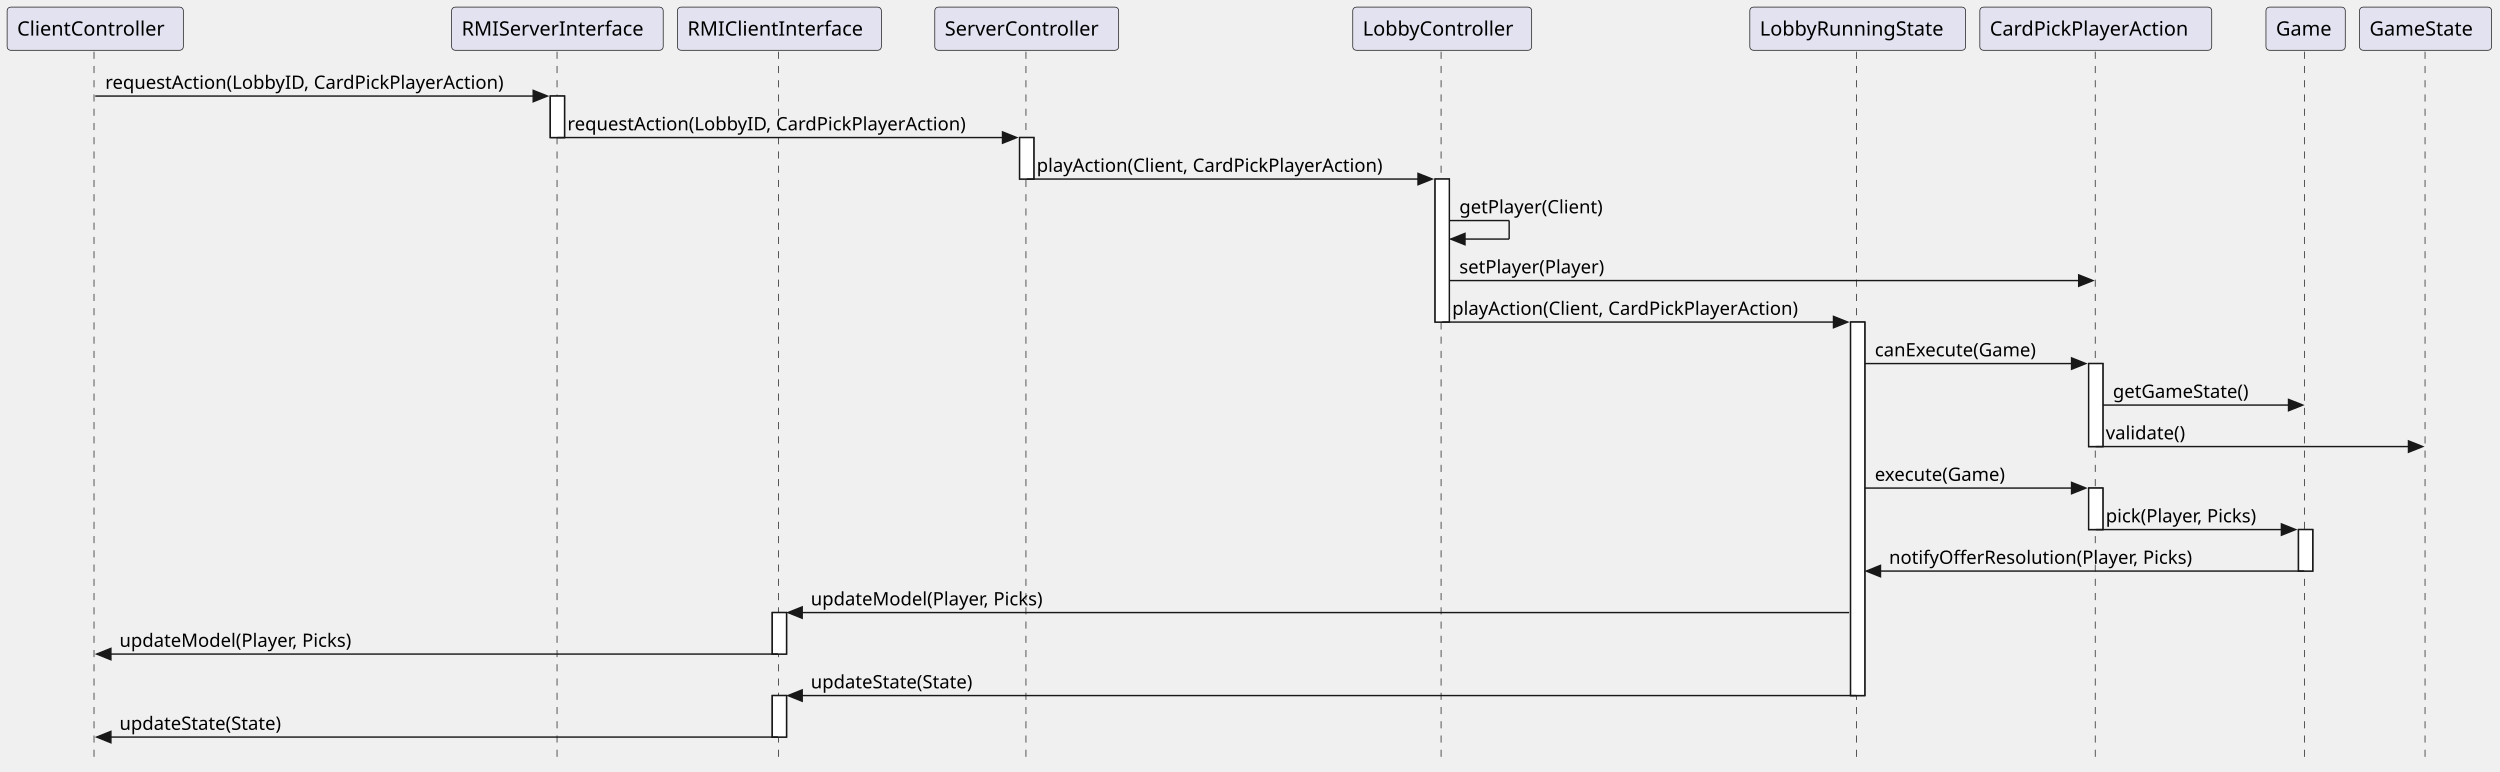
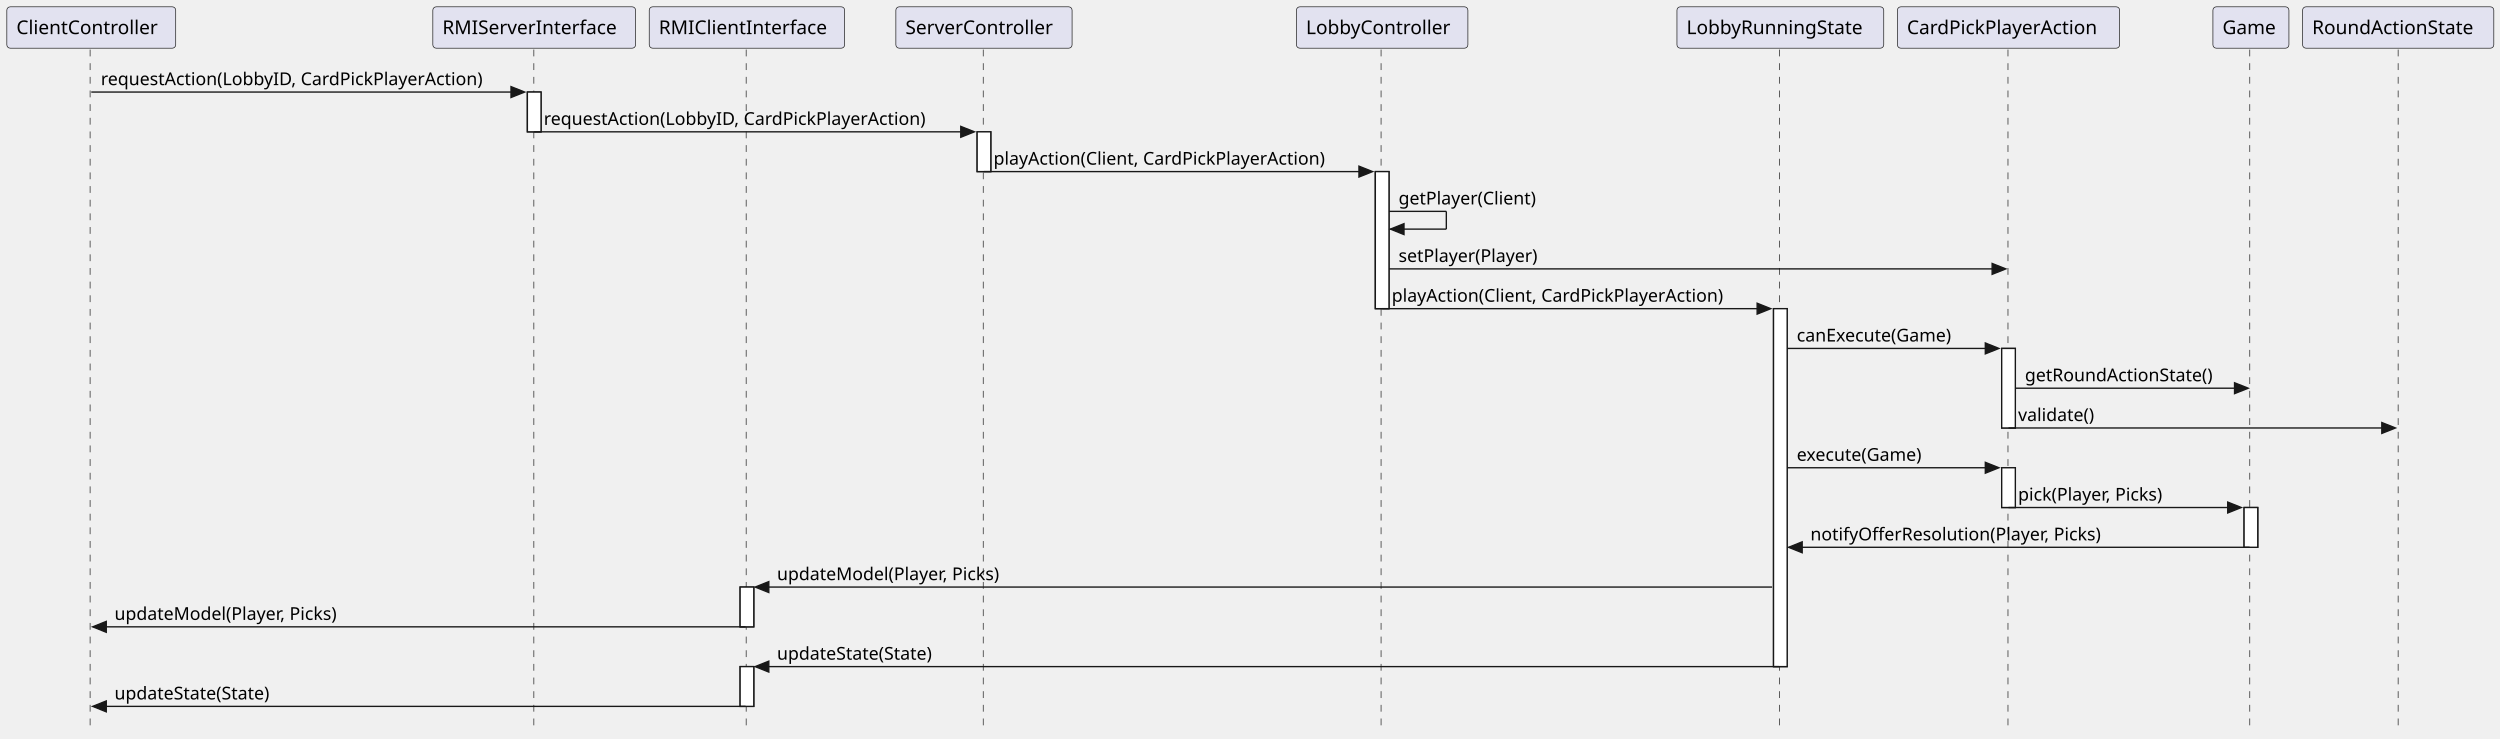
- <svg xmlns="http://www.w3.org/2000/svg" contentStyleType="text/css" data-diagram-type="SEQUENCE" height="433.6px" preserveAspectRatio="none" style="width:1404px;height:433px;background:#FFFFFF;" version="1.1" viewBox="0 0 1404 433" width="1404px" zoomAndPan="magnify">
+ <svg xmlns="http://www.w3.org/2000/svg" contentStyleType="text/css" data-diagram-type="SEQUENCE" height="433.6px" preserveAspectRatio="none" style="width:1465px;height:433px;background:#FFFFFF;" version="1.1" viewBox="0 0 1465 433" width="1465.6px" zoomAndPan="magnify">
  <defs />
  <g>
    <g>
      <rect fill="#FFFFFF" height="23.306" style="stroke:#181818;stroke-width:0.8;" width="8" x="309.044" y="53.944" />
    </g>
    <g>
      <rect fill="#FFFFFF" height="23.306" style="stroke:#181818;stroke-width:0.8;" width="8" x="433.712" y="344.019" />
    </g>
    <g>
      <rect fill="#FFFFFF" height="23.306" style="stroke:#181818;stroke-width:0.8;" width="8" x="433.712" y="390.631" />
    </g>
    <g>
      <rect fill="#FFFFFF" height="23.306" style="stroke:#181818;stroke-width:0.8;" width="8" x="572.607" y="77.25" />
    </g>
    <g>
      <rect fill="#FFFFFF" height="80.319" style="stroke:#181818;stroke-width:0.8;" width="8" x="805.945" y="100.556" />
    </g>
    <g>
      <rect fill="#FFFFFF" height="209.756" style="stroke:#181818;stroke-width:0.8;" width="8" x="1039.283" y="180.875" />
    </g>
    <g>
      <rect fill="#FFFFFF" height="46.612" style="stroke:#181818;stroke-width:0.8;" width="8" x="1172.99" y="204.181" />
    </g>
    <g>
      <rect fill="#FFFFFF" height="23.306" style="stroke:#181818;stroke-width:0.8;" width="8" x="1172.99" y="274.1" />
    </g>
    <g>
-       <rect fill="#FFFFFF" height="23.306" style="stroke:#181818;stroke-width:0.8;" width="8" x="1290.831" y="297.406" />
+       <rect fill="#FFFFFF" height="23.306" style="stroke:#181818;stroke-width:0.8;" width="8" x="1315.039" y="297.406" />
    </g>
    <g class="participant-lifeline" data-entity-uid="part1" data-qualified-name="ClientController" id="part1-lifeline">
      <g>
        <rect fill="#000000" fill-opacity="0" height="399.3" width="6.4" x="50.281" y="29.038" />
        <line style="stroke:#181818;stroke-width:0.4;stroke-dasharray:4,4;" x1="52.8" x2="52.8" y1="29.038" y2="428.337" />
      </g>
    </g>
    <g class="participant-lifeline" data-entity-uid="part2" data-qualified-name="RMIServerInterface" id="part2-lifeline">
      <g>
        <rect fill="#000000" fill-opacity="0" height="399.3" width="6.4" x="309.844" y="29.038" />
        <line style="stroke:#181818;stroke-width:0.4;stroke-dasharray:4,4;" x1="312.834" x2="312.834" y1="29.038" y2="428.337" />
      </g>
    </g>
    <g class="participant-lifeline" data-entity-uid="part3" data-qualified-name="RMIClientInterface" id="part3-lifeline">
      <g>
        <rect fill="#000000" fill-opacity="0" height="399.3" width="6.4" x="434.512" y="29.038" />
        <line style="stroke:#181818;stroke-width:0.4;stroke-dasharray:4,4;" x1="437.254" x2="437.254" y1="29.038" y2="428.337" />
      </g>
    </g>
    <g class="participant-lifeline" data-entity-uid="part4" data-qualified-name="ServerController" id="part4-lifeline">
      <g>
        <rect fill="#000000" fill-opacity="0" height="399.3" width="6.4" x="573.407" y="29.038" />
        <line style="stroke:#181818;stroke-width:0.4;stroke-dasharray:4,4;" x1="576.174" x2="576.174" y1="29.038" y2="428.337" />
      </g>
    </g>
    <g class="participant-lifeline" data-entity-uid="part5" data-qualified-name="LobbyController" id="part5-lifeline">
      <g>
        <rect fill="#000000" fill-opacity="0" height="399.3" width="6.4" x="806.745" y="29.038" />
        <line style="stroke:#181818;stroke-width:0.4;stroke-dasharray:4,4;" x1="809.306" x2="809.306" y1="29.038" y2="428.337" />
      </g>
    </g>
    <g class="participant-lifeline" data-entity-uid="part6" data-qualified-name="LobbyRunningState" id="part6-lifeline">
      <g>
        <rect fill="#000000" fill-opacity="0" height="399.3" width="6.4" x="1040.083" y="29.038" />
        <line style="stroke:#181818;stroke-width:0.4;stroke-dasharray:4,4;" x1="1042.692" x2="1042.692" y1="29.038" y2="428.337" />
      </g>
    </g>
    <g class="participant-lifeline" data-entity-uid="part7" data-qualified-name="CardPickPlayerAction" id="part7-lifeline">
      <g>
        <rect fill="#000000" fill-opacity="0" height="399.3" width="6.4" x="1173.79" y="29.038" />
        <line style="stroke:#181818;stroke-width:0.4;stroke-dasharray:4,4;" x1="1176.674" x2="1176.674" y1="29.038" y2="428.337" />
      </g>
    </g>
    <g class="participant-lifeline" data-entity-uid="part8" data-qualified-name="Game" id="part8-lifeline">
      <g>
-         <rect fill="#000000" fill-opacity="0" height="399.3" width="6.4" x="1291.631" y="29.038" />
-         <line style="stroke:#181818;stroke-width:0.4;stroke-dasharray:4,4;" x1="1294.16" x2="1294.16" y1="29.038" y2="428.337" />
-       </g>
-     </g>
-     <g class="participant-lifeline" data-entity-uid="part9" data-qualified-name="GameState" id="part9-lifeline">
-       <g>
-         <rect fill="#000000" fill-opacity="0" height="399.3" width="6.4" x="1358.997" y="29.038" />
-         <line style="stroke:#181818;stroke-width:0.4;stroke-dasharray:4,4;" x1="1361.903" x2="1361.903" y1="29.038" y2="428.337" />
+         <rect fill="#000000" fill-opacity="0" height="399.3" width="6.4" x="1315.839" y="29.038" />
+         <line style="stroke:#181818;stroke-width:0.4;stroke-dasharray:4,4;" x1="1318.367" x2="1318.367" y1="29.038" y2="428.337" />
+       </g>
+     </g>
+     <g class="participant-lifeline" data-entity-uid="part9" data-qualified-name="RoundActionState" id="part9-lifeline">
+       <g>
+         <rect fill="#000000" fill-opacity="0" height="399.3" width="6.4" x="1402.14" y="29.038" />
+         <line style="stroke:#181818;stroke-width:0.4;stroke-dasharray:4,4;" x1="1405.31" x2="1405.31" y1="29.038" y2="428.337" />
      </g>
    </g>
    <g class="participant participant-head" data-entity-uid="part1" data-qualified-name="ClientController" id="part1-head">
      <rect fill="#E2E2F0" height="24.238" rx="2" ry="2" style="stroke:#181818;stroke-width:0.4;" width="98.963" x="4" y="4" />
      <text fill="#000000" font-family="sans-serif" font-size="11.2" lengthAdjust="spacing" textLength="87.763" x="9.6" y="19.996">ClientController</text>
    </g>
    <g class="participant participant-head" data-entity-uid="part2" data-qualified-name="RMIServerInterface" id="part2-head">
      <rect fill="#E2E2F0" height="24.238" rx="2" ry="2" style="stroke:#181818;stroke-width:0.4;" width="118.82" x="253.634" y="4" />
      <text fill="#000000" font-family="sans-serif" font-size="11.2" lengthAdjust="spacing" textLength="107.62" x="259.234" y="19.996">RMIServerInterface</text>
    </g>
    <g class="participant participant-head" data-entity-uid="part3" data-qualified-name="RMIClientInterface" id="part3-head">
      <rect fill="#E2E2F0" height="24.238" rx="2" ry="2" style="stroke:#181818;stroke-width:0.4;" width="114.516" x="380.454" y="4" />
      <text fill="#000000" font-family="sans-serif" font-size="11.2" lengthAdjust="spacing" textLength="103.316" x="386.054" y="19.996">RMIClientInterface</text>
    </g>
    <g class="participant participant-head" data-entity-uid="part4" data-qualified-name="ServerController" id="part4-head">
      <rect fill="#E2E2F0" height="24.238" rx="2" ry="2" style="stroke:#181818;stroke-width:0.4;" width="103.266" x="524.974" y="4" />
      <text fill="#000000" font-family="sans-serif" font-size="11.2" lengthAdjust="spacing" textLength="92.066" x="530.574" y="19.996">ServerController</text>
    </g>
    <g class="participant participant-head" data-entity-uid="part5" data-qualified-name="LobbyController" id="part5-head">
      <rect fill="#E2E2F0" height="24.238" rx="2" ry="2" style="stroke:#181818;stroke-width:0.4;" width="100.477" x="759.706" y="4" />
      <text fill="#000000" font-family="sans-serif" font-size="11.2" lengthAdjust="spacing" textLength="89.277" x="765.306" y="19.996">LobbyController</text>
    </g>
    <g class="participant participant-head" data-entity-uid="part6" data-qualified-name="LobbyRunningState" id="part6-head">
      <rect fill="#E2E2F0" height="24.238" rx="2" ry="2" style="stroke:#181818;stroke-width:0.4;" width="121.182" x="982.692" y="4" />
      <text fill="#000000" font-family="sans-serif" font-size="11.2" lengthAdjust="spacing" textLength="109.982" x="988.292" y="19.996">LobbyRunningState</text>
    </g>
    <g class="participant participant-head" data-entity-uid="part7" data-qualified-name="CardPickPlayerAction" id="part7-head">
      <rect fill="#E2E2F0" height="24.238" rx="2" ry="2" style="stroke:#181818;stroke-width:0.4;" width="130.233" x="1111.874" y="4" />
      <text fill="#000000" font-family="sans-serif" font-size="11.2" lengthAdjust="spacing" textLength="119.033" x="1117.474" y="19.996">CardPickPlayerAction</text>
    </g>
    <g class="participant participant-head" data-entity-uid="part8" data-qualified-name="Game" id="part8-head">
-       <rect fill="#E2E2F0" height="24.238" rx="2" ry="2" style="stroke:#181818;stroke-width:0.4;" width="44.543" x="1272.56" y="4" />
-       <text fill="#000000" font-family="sans-serif" font-size="11.2" lengthAdjust="spacing" textLength="33.343" x="1278.16" y="19.996">Game</text>
-     </g>
-     <g class="participant participant-head" data-entity-uid="part9" data-qualified-name="GameState" id="part9-head">
-       <rect fill="#E2E2F0" height="24.238" rx="2" ry="2" style="stroke:#181818;stroke-width:0.4;" width="74.189" x="1325.103" y="4" />
-       <text fill="#000000" font-family="sans-serif" font-size="11.2" lengthAdjust="spacing" textLength="62.989" x="1330.703" y="19.996">GameState</text>
+       <rect fill="#E2E2F0" height="24.238" rx="2" ry="2" style="stroke:#181818;stroke-width:0.4;" width="44.543" x="1296.767" y="4" />
+       <text fill="#000000" font-family="sans-serif" font-size="11.2" lengthAdjust="spacing" textLength="33.343" x="1302.367" y="19.996">Game</text>
+     </g>
+     <g class="participant participant-head" data-entity-uid="part9" data-qualified-name="RoundActionState" id="part9-head">
+       <rect fill="#E2E2F0" height="24.238" rx="2" ry="2" style="stroke:#181818;stroke-width:0.4;" width="112.06" x="1349.31" y="4" />
+       <text fill="#000000" font-family="sans-serif" font-size="11.2" lengthAdjust="spacing" textLength="100.86" x="1354.91" y="19.996">RoundActionState</text>
    </g>
    <g>
      <rect fill="#FFFFFF" height="23.306" style="stroke:#181818;stroke-width:0.8;" width="8" x="309.044" y="53.944" />
    </g>
    <g>
      <rect fill="#FFFFFF" height="23.306" style="stroke:#181818;stroke-width:0.8;" width="8" x="433.712" y="344.019" />
    </g>
    <g>
      <rect fill="#FFFFFF" height="23.306" style="stroke:#181818;stroke-width:0.8;" width="8" x="433.712" y="390.631" />
    </g>
    <g>
      <rect fill="#FFFFFF" height="23.306" style="stroke:#181818;stroke-width:0.8;" width="8" x="572.607" y="77.25" />
    </g>
    <g>
      <rect fill="#FFFFFF" height="80.319" style="stroke:#181818;stroke-width:0.8;" width="8" x="805.945" y="100.556" />
    </g>
    <g>
      <rect fill="#FFFFFF" height="209.756" style="stroke:#181818;stroke-width:0.8;" width="8" x="1039.283" y="180.875" />
    </g>
    <g>
      <rect fill="#FFFFFF" height="46.612" style="stroke:#181818;stroke-width:0.8;" width="8" x="1172.99" y="204.181" />
    </g>
    <g>
      <rect fill="#FFFFFF" height="23.306" style="stroke:#181818;stroke-width:0.8;" width="8" x="1172.99" y="274.1" />
    </g>
    <g>
-       <rect fill="#FFFFFF" height="23.306" style="stroke:#181818;stroke-width:0.8;" width="8" x="1290.831" y="297.406" />
+       <rect fill="#FFFFFF" height="23.306" style="stroke:#181818;stroke-width:0.8;" width="8" x="1315.039" y="297.406" />
    </g>
    <g class="message" data-entity-1="part1" data-entity-2="part2" id="msg1">
      <polygon fill="#181818" points="299.444,50.744,307.444,53.944,299.444,57.144" style="stroke:#181818;stroke-width:0.8;" />
      <line style="stroke:#181818;stroke-width:0.8;" x1="53.481" x2="304.244" y1="53.944" y2="53.944" />
      <text fill="#000000" font-family="sans-serif" font-size="10.4" lengthAdjust="spacing" textLength="240.363" x="59.081" y="49.891">requestAction(LobbyID, CardPickPlayerAction)</text>
    </g>
    <g class="message" data-entity-1="part2" data-entity-2="part4" id="msg2">
      <polygon fill="#181818" points="563.007,74.05,571.007,77.25,563.007,80.45" style="stroke:#181818;stroke-width:0.8;" />
      <line style="stroke:#181818;stroke-width:0.8;" x1="313.044" x2="567.807" y1="77.25" y2="77.25" />
      <text fill="#000000" font-family="sans-serif" font-size="10.4" lengthAdjust="spacing" textLength="240.363" x="318.644" y="73.197">requestAction(LobbyID, CardPickPlayerAction)</text>
    </g>
    <g class="message" data-entity-1="part4" data-entity-2="part5" id="msg3">
      <polygon fill="#181818" points="796.345,97.356,804.345,100.556,796.345,103.756" style="stroke:#181818;stroke-width:0.8;" />
      <line style="stroke:#181818;stroke-width:0.8;" x1="576.607" x2="801.145" y1="100.556" y2="100.556" />
      <text fill="#000000" font-family="sans-serif" font-size="10.4" lengthAdjust="spacing" textLength="210.138" x="582.207" y="96.504">playAction(Client, CardPickPlayerAction)</text>
    </g>
    <g class="message" data-entity-1="part5" data-entity-2="part5" id="msg4">
      <line style="stroke:#181818;stroke-width:0.8;" x1="813.945" x2="847.545" y1="123.862" y2="123.862" />
      <line style="stroke:#181818;stroke-width:0.8;" x1="847.545" x2="847.545" y1="123.862" y2="134.262" />
      <line style="stroke:#181818;stroke-width:0.8;" x1="814.745" x2="847.545" y1="134.262" y2="134.262" />
      <polygon fill="#181818" points="822.745,131.062,814.745,134.262,822.745,137.463" style="stroke:#181818;stroke-width:0.8;" />
      <text fill="#000000" font-family="sans-serif" font-size="10.4" lengthAdjust="spacing" textLength="87.664" x="819.545" y="119.81">getPlayer(Client)</text>
    </g>
    <g class="message" data-entity-1="part5" data-entity-2="part7" id="msg5">
      <polygon fill="#181818" points="1167.39,154.369,1175.39,157.569,1167.39,160.769" style="stroke:#181818;stroke-width:0.8;" />
      <line style="stroke:#181818;stroke-width:0.8;" x1="813.945" x2="1172.19" y1="157.569" y2="157.569" />
      <text fill="#000000" font-family="sans-serif" font-size="10.4" lengthAdjust="spacing" textLength="88.735" x="819.545" y="153.516">setPlayer(Player)</text>
    </g>
    <g class="message" data-entity-1="part5" data-entity-2="part6" id="msg6">
      <polygon fill="#181818" points="1029.683,177.675,1037.683,180.875,1029.683,184.075" style="stroke:#181818;stroke-width:0.8;" />
      <line style="stroke:#181818;stroke-width:0.8;" x1="809.945" x2="1034.483" y1="180.875" y2="180.875" />
      <text fill="#000000" font-family="sans-serif" font-size="10.4" lengthAdjust="spacing" textLength="210.138" x="815.545" y="176.822">playAction(Client, CardPickPlayerAction)</text>
    </g>
    <g class="message" data-entity-1="part6" data-entity-2="part7" id="msg7">
      <polygon fill="#181818" points="1163.39,200.981,1171.39,204.181,1163.39,207.381" style="stroke:#181818;stroke-width:0.8;" />
      <line style="stroke:#181818;stroke-width:0.8;" x1="1047.283" x2="1168.19" y1="204.181" y2="204.181" />
      <text fill="#000000" font-family="sans-serif" font-size="10.4" lengthAdjust="spacing" textLength="99.668" x="1052.883" y="200.129">canExecute(Game)</text>
    </g>
    <g class="message" data-entity-1="part7" data-entity-2="part8" id="msg8">
-       <polygon fill="#181818" points="1285.231,224.287,1293.231,227.488,1285.231,230.688" style="stroke:#181818;stroke-width:0.8;" />
-       <line style="stroke:#181818;stroke-width:0.8;" x1="1180.99" x2="1290.031" y1="227.488" y2="227.488" />
-       <text fill="#000000" font-family="sans-serif" font-size="10.4" lengthAdjust="spacing" textLength="83.682" x="1186.59" y="223.435">getGameState()</text>
+       <polygon fill="#181818" points="1309.439,224.287,1317.439,227.488,1309.439,230.688" style="stroke:#181818;stroke-width:0.8;" />
+       <line style="stroke:#181818;stroke-width:0.8;" x1="1180.99" x2="1314.239" y1="227.488" y2="227.488" />
+       <text fill="#000000" font-family="sans-serif" font-size="10.4" lengthAdjust="spacing" textLength="118.848" x="1186.59" y="223.435">getRoundActionState()</text>
    </g>
    <g class="message" data-entity-1="part7" data-entity-2="part9" id="msg9">
-       <polygon fill="#181818" points="1352.597,247.594,1360.597,250.794,1352.597,253.994" style="stroke:#181818;stroke-width:0.8;" />
-       <line style="stroke:#181818;stroke-width:0.8;" x1="1176.99" x2="1357.397" y1="250.794" y2="250.794" />
+       <polygon fill="#181818" points="1395.74,247.594,1403.74,250.794,1395.74,253.994" style="stroke:#181818;stroke-width:0.8;" />
+       <line style="stroke:#181818;stroke-width:0.8;" x1="1176.99" x2="1400.54" y1="250.794" y2="250.794" />
      <text fill="#000000" font-family="sans-serif" font-size="10.4" lengthAdjust="spacing" textLength="49.872" x="1182.59" y="246.741">validate()</text>
    </g>
    <g class="message" data-entity-1="part6" data-entity-2="part7" id="msg10">
      <polygon fill="#181818" points="1163.39,270.9,1171.39,274.1,1163.39,277.3" style="stroke:#181818;stroke-width:0.8;" />
      <line style="stroke:#181818;stroke-width:0.8;" x1="1047.283" x2="1168.19" y1="274.1" y2="274.1" />
      <text fill="#000000" font-family="sans-serif" font-size="10.4" lengthAdjust="spacing" textLength="80.813" x="1052.883" y="270.047">execute(Game)</text>
    </g>
    <g class="message" data-entity-1="part7" data-entity-2="part8" id="msg11">
-       <polygon fill="#181818" points="1281.231,294.206,1289.231,297.406,1281.231,300.606" style="stroke:#181818;stroke-width:0.8;" />
-       <line style="stroke:#181818;stroke-width:0.8;" x1="1176.99" x2="1286.031" y1="297.406" y2="297.406" />
+       <polygon fill="#181818" points="1305.439,294.206,1313.439,297.406,1305.439,300.606" style="stroke:#181818;stroke-width:0.8;" />
+       <line style="stroke:#181818;stroke-width:0.8;" x1="1176.99" x2="1310.239" y1="297.406" y2="297.406" />
      <text fill="#000000" font-family="sans-serif" font-size="10.4" lengthAdjust="spacing" textLength="94.641" x="1182.59" y="293.353">pick(Player, Picks)</text>
    </g>
    <g class="message" data-entity-1="part8" data-entity-2="part6" id="msg12">
      <polygon fill="#181818" points="1056.083,317.512,1048.083,320.712,1056.083,323.913" style="stroke:#181818;stroke-width:0.8;" />
-       <line style="stroke:#181818;stroke-width:0.8;" x1="1051.283" x2="1294.031" y1="320.712" y2="320.712" />
+       <line style="stroke:#181818;stroke-width:0.8;" x1="1051.283" x2="1318.239" y1="320.712" y2="320.712" />
      <text fill="#000000" font-family="sans-serif" font-size="10.4" lengthAdjust="spacing" textLength="184.138" x="1060.883" y="316.66">notifyOfferResolution(Player, Picks)</text>
    </g>
    <g class="message" data-entity-1="part6" data-entity-2="part3" id="msg13">
      <polygon fill="#181818" points="450.512,340.819,442.512,344.019,450.512,347.219" style="stroke:#181818;stroke-width:0.8;" />
      <line style="stroke:#181818;stroke-width:0.8;" x1="445.712" x2="1038.483" y1="344.019" y2="344.019" />
      <text fill="#000000" font-family="sans-serif" font-size="10.4" lengthAdjust="spacing" textLength="141.279" x="455.312" y="339.966">updateModel(Player, Picks)</text>
    </g>
    <g class="message" data-entity-1="part3" data-entity-2="part1" id="msg14">
      <polygon fill="#181818" points="62.281,364.125,54.281,367.325,62.281,370.525" style="stroke:#181818;stroke-width:0.8;" />
      <line style="stroke:#181818;stroke-width:0.8;" x1="57.481" x2="436.912" y1="367.325" y2="367.325" />
      <text fill="#000000" font-family="sans-serif" font-size="10.4" lengthAdjust="spacing" textLength="141.279" x="67.081" y="363.272">updateModel(Player, Picks)</text>
    </g>
    <g class="message" data-entity-1="part6" data-entity-2="part3" id="msg15">
      <polygon fill="#181818" points="450.512,387.431,442.512,390.631,450.512,393.831" style="stroke:#181818;stroke-width:0.8;" />
      <line style="stroke:#181818;stroke-width:0.8;" x1="445.712" x2="1042.483" y1="390.631" y2="390.631" />
      <text fill="#000000" font-family="sans-serif" font-size="10.4" lengthAdjust="spacing" textLength="99.816" x="455.312" y="386.579">updateState(State)</text>
    </g>
    <g class="message" data-entity-1="part3" data-entity-2="part1" id="msg16">
      <polygon fill="#181818" points="62.281,410.738,54.281,413.938,62.281,417.137" style="stroke:#181818;stroke-width:0.8;" />
      <line style="stroke:#181818;stroke-width:0.8;" x1="57.481" x2="436.912" y1="413.938" y2="413.938" />
      <text fill="#000000" font-family="sans-serif" font-size="10.4" lengthAdjust="spacing" textLength="99.816" x="67.081" y="409.885">updateState(State)</text>
    </g>
  </g>
</svg>
